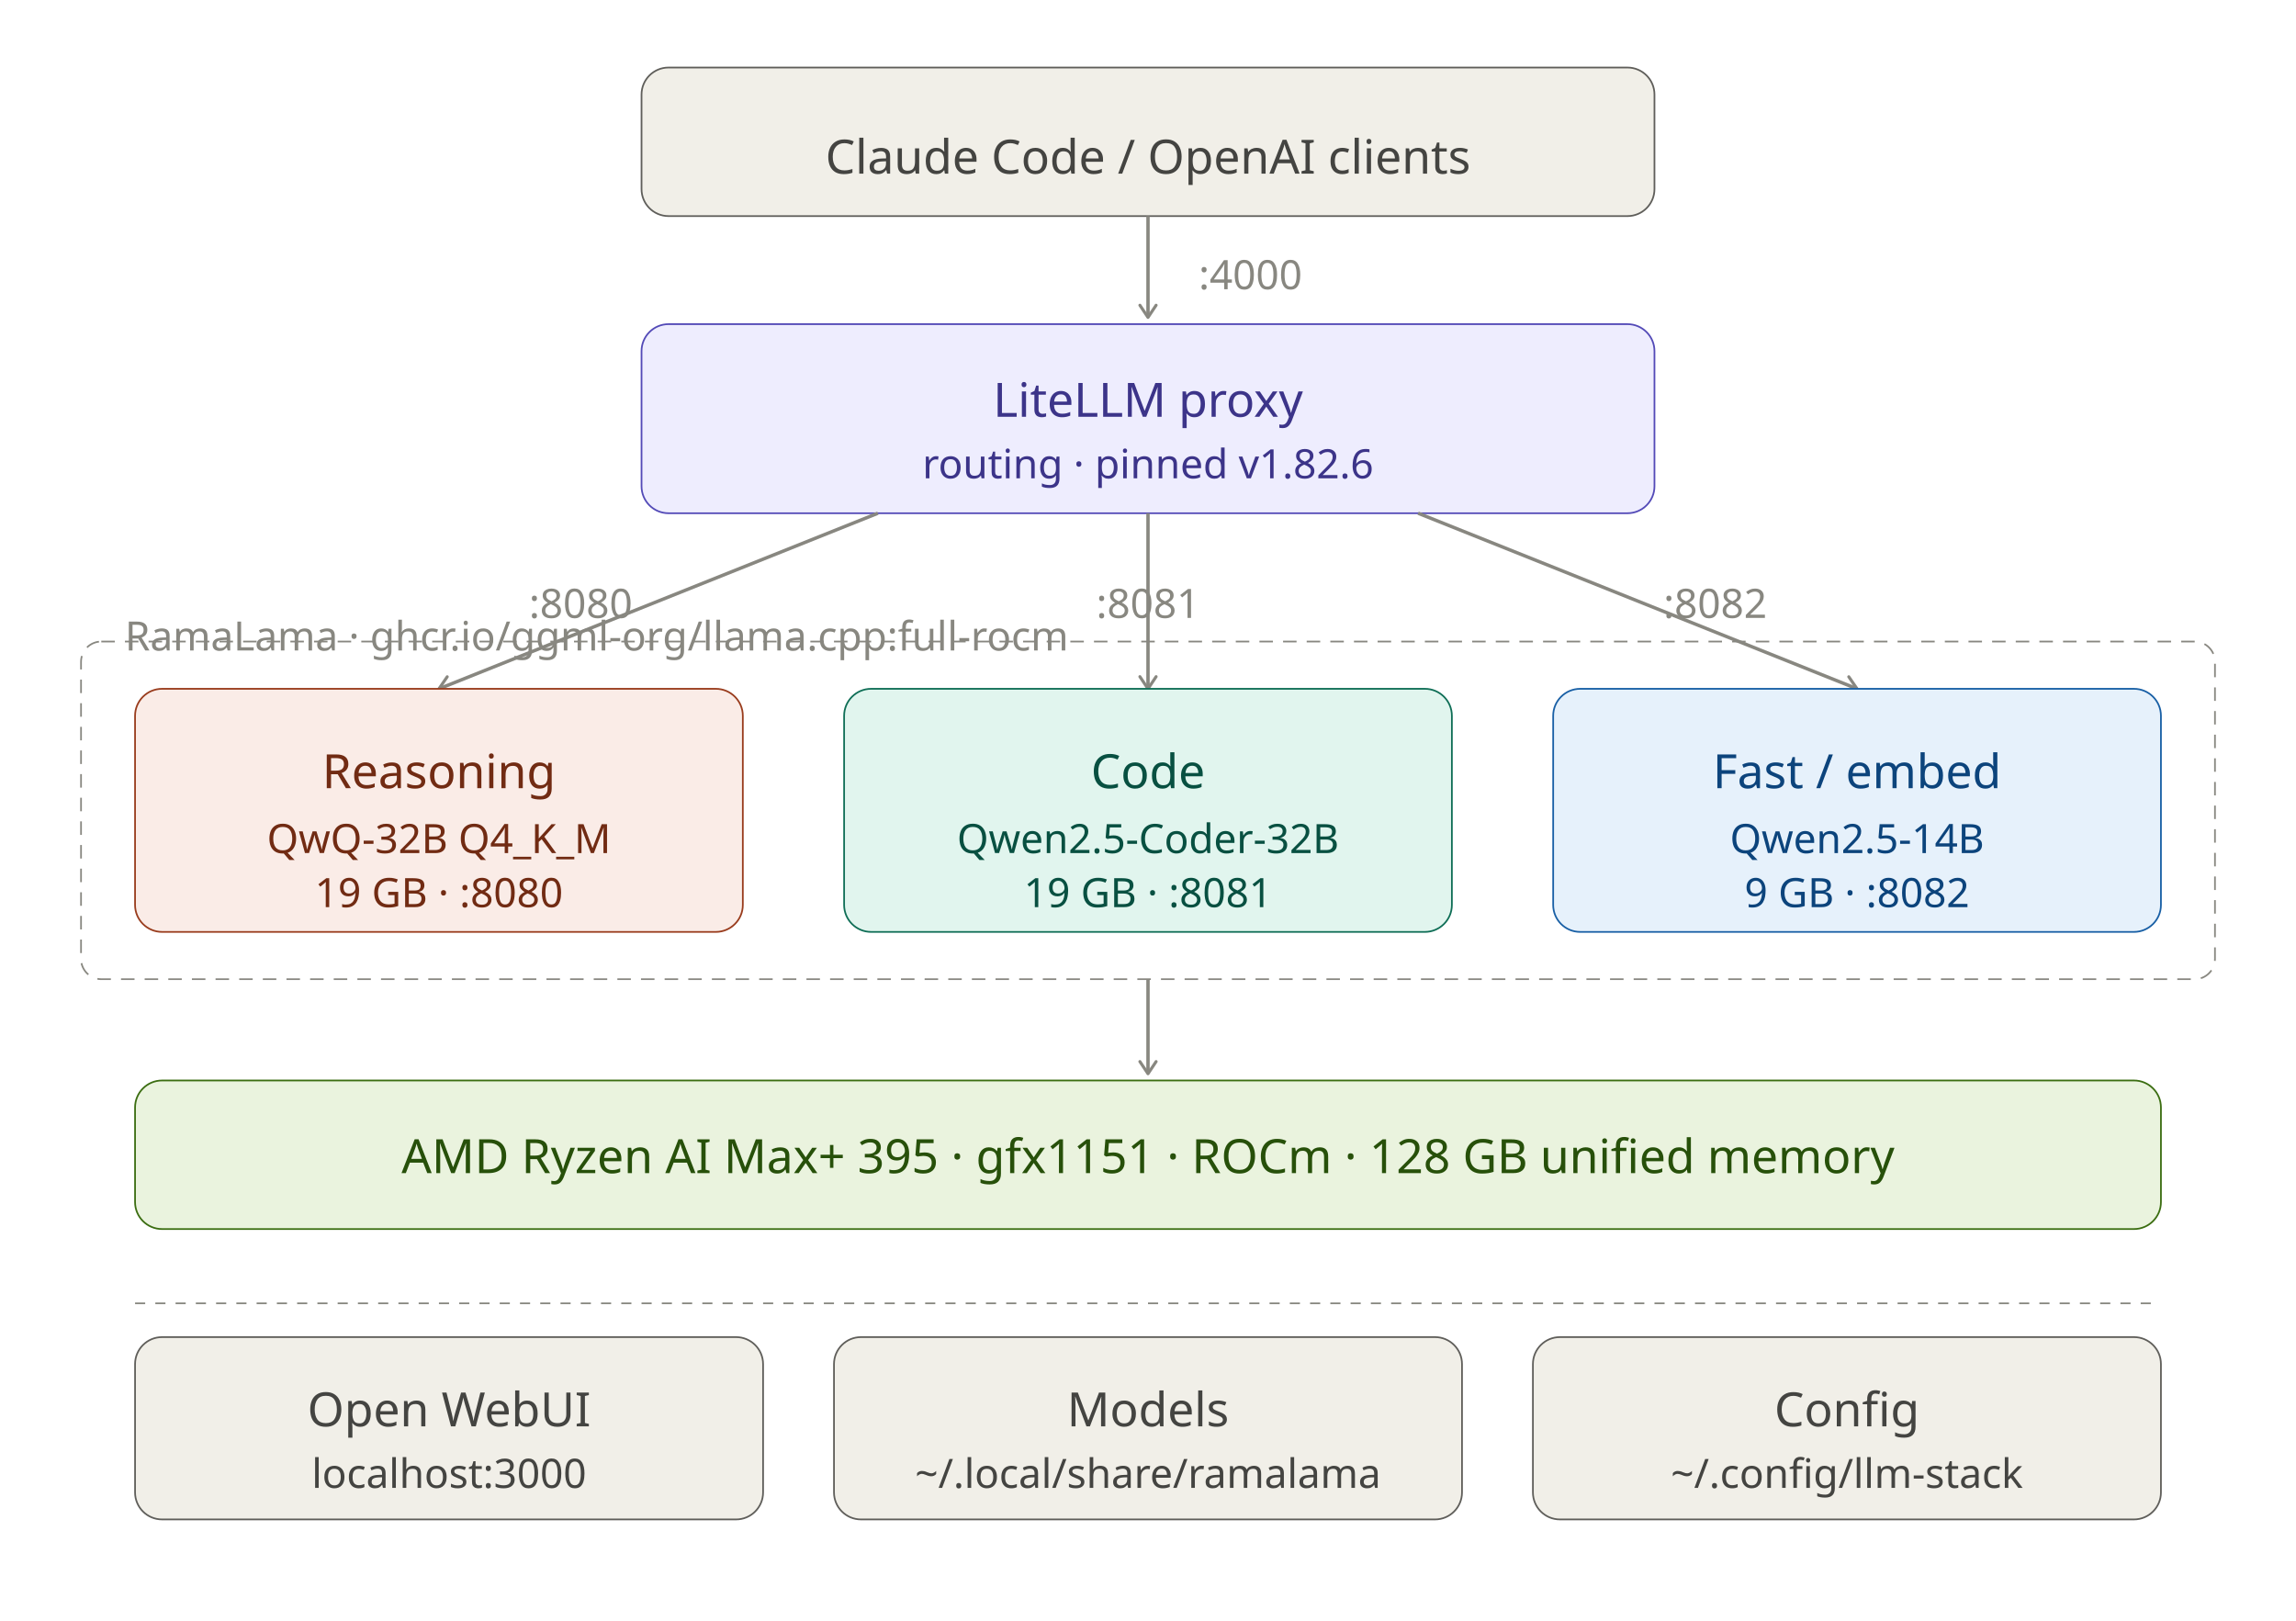
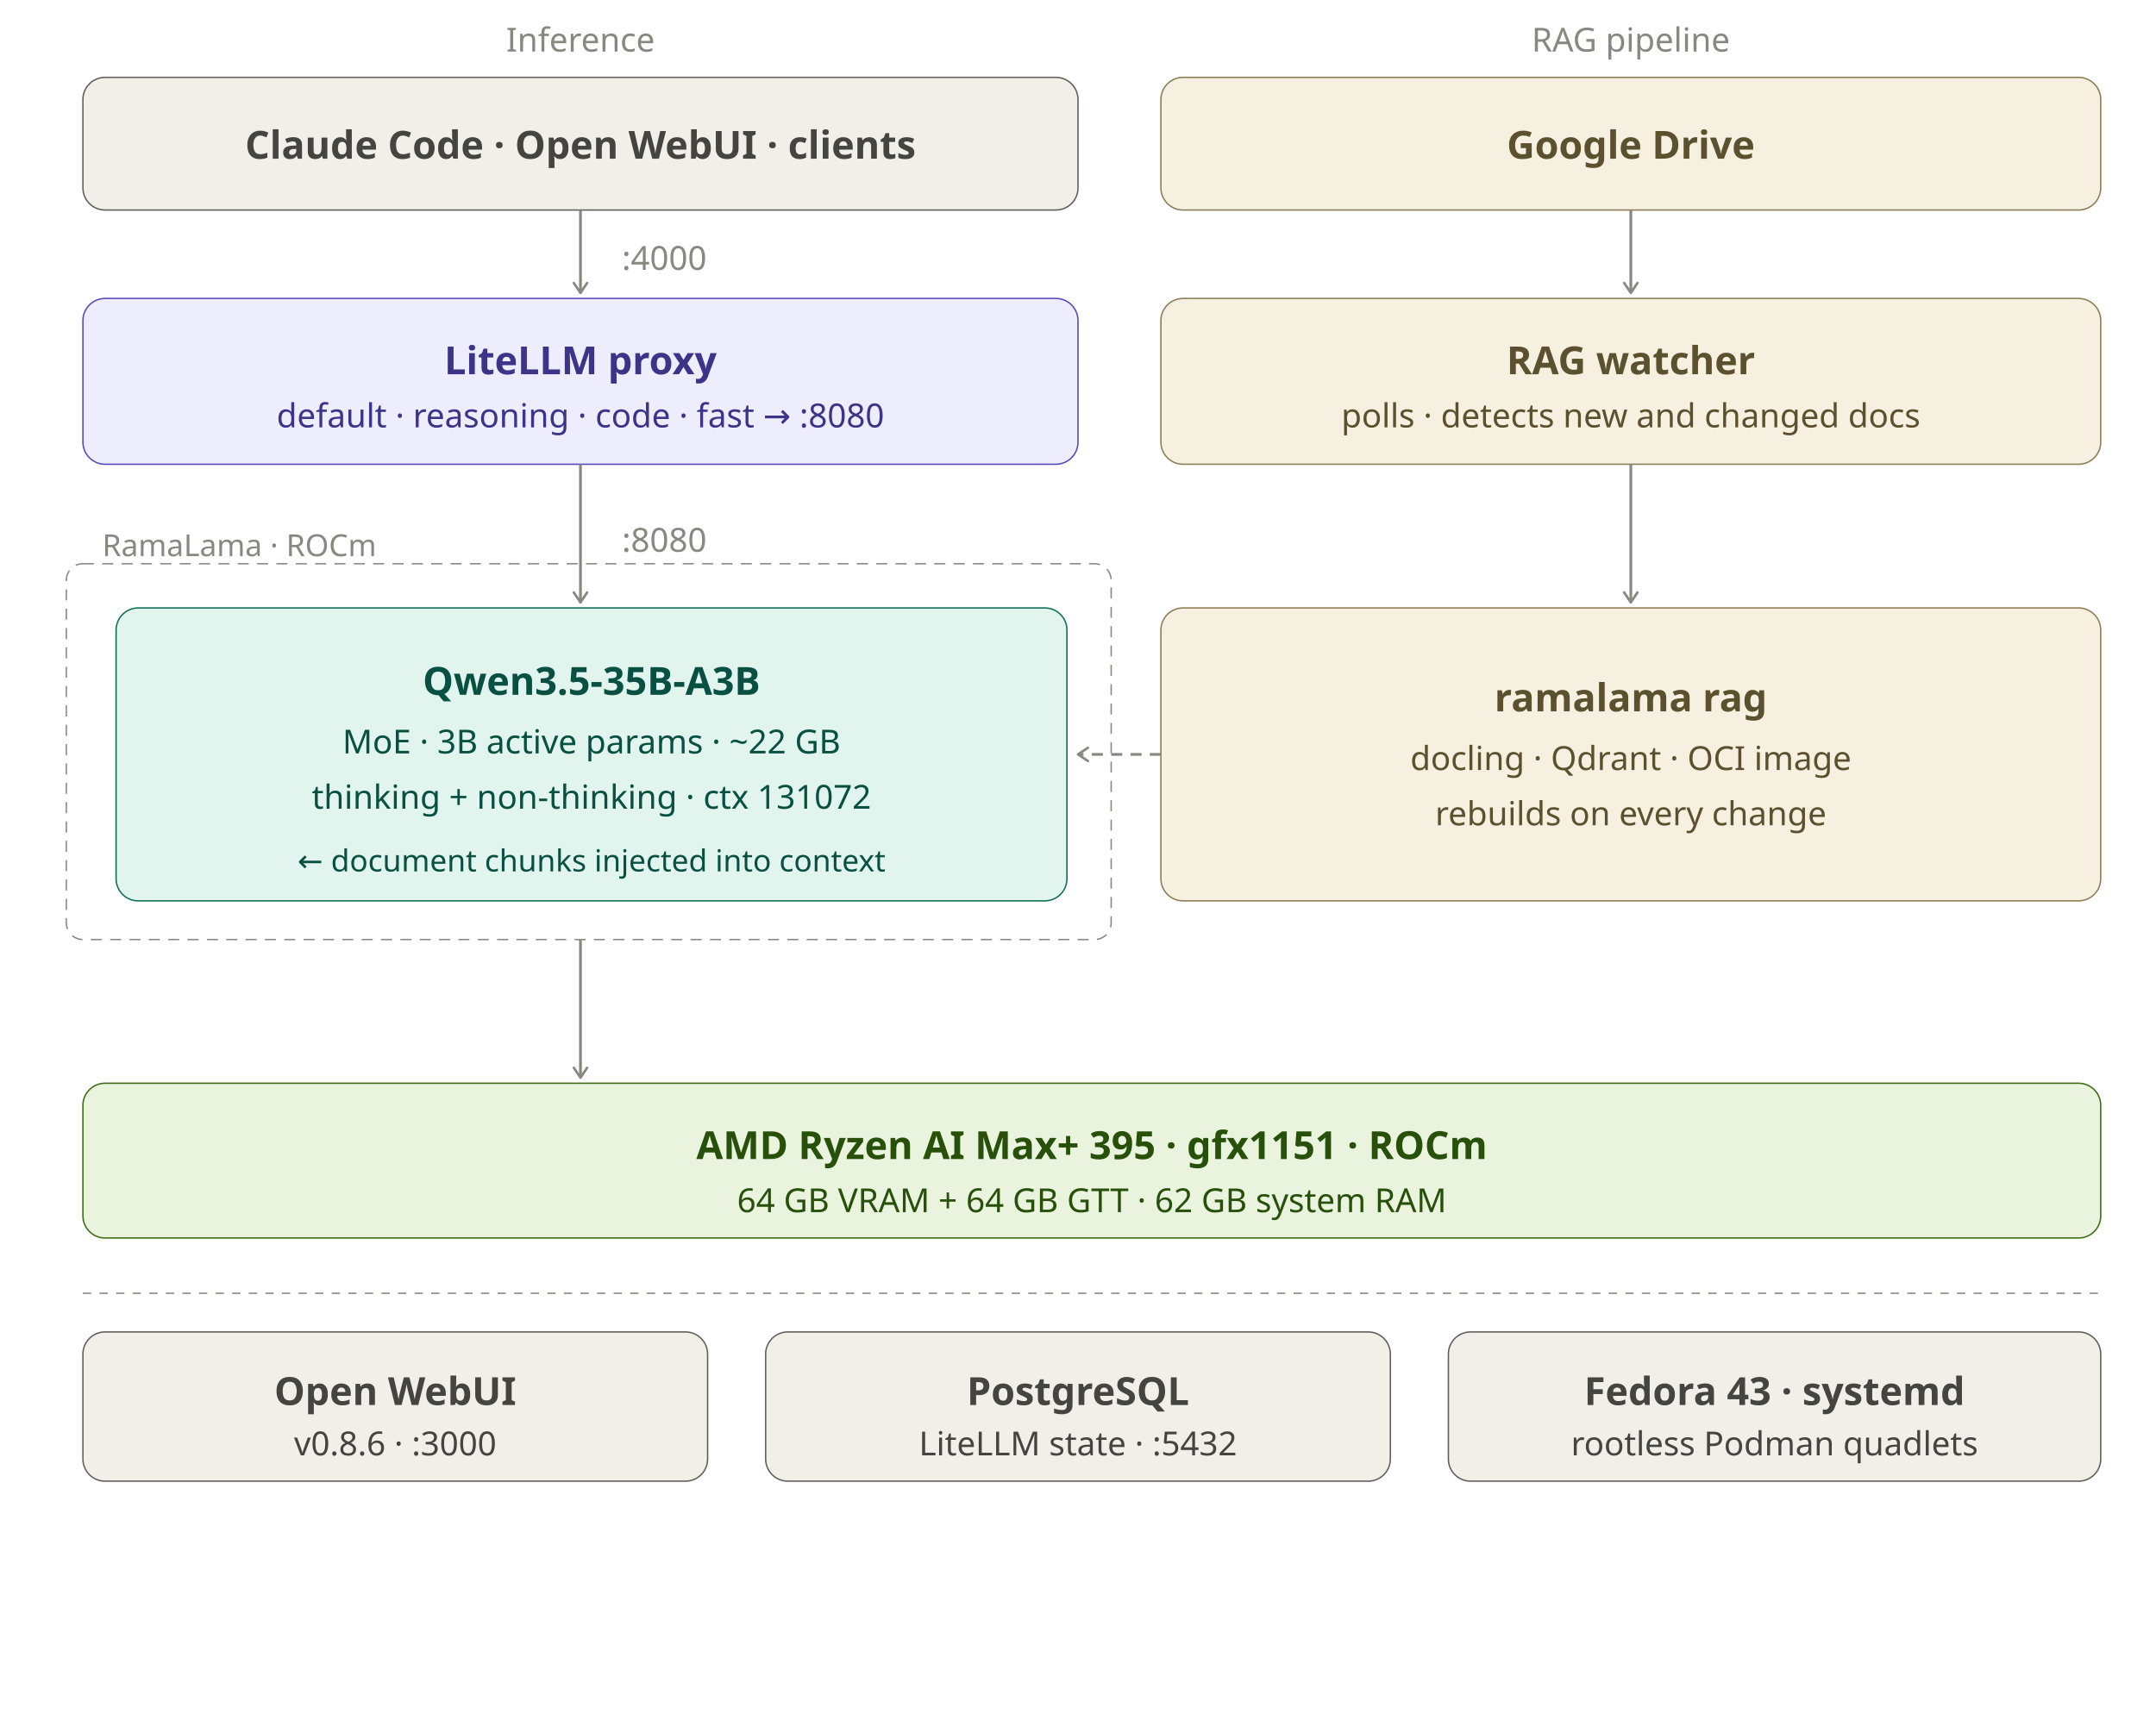
- <svg xmlns="http://www.w3.org/2000/svg" width="100%" viewBox="0 0 680 480" style="font-family:system-ui,sans-serif;background:transparent">
+ <svg xmlns="http://www.w3.org/2000/svg" width="100%" viewBox="0 0 780 620" style="font-family:system-ui,sans-serif;background:transparent">
  <defs>
    <marker id="arrow" viewBox="0 0 10 10" refX="8" refY="5" markerWidth="6" markerHeight="6" orient="auto-start-reverse">
      <path d="M2 1L8 5L2 9" fill="none" stroke="context-stroke" stroke-width="1.5" stroke-linecap="round" stroke-linejoin="round" />
    </marker>
+     <marker id="arrow-dash" viewBox="0 0 10 10" refX="8" refY="5" markerWidth="6" markerHeight="6" orient="auto-start-reverse">
+       <path d="M2 1L8 5L2 9" fill="none" stroke="#888780" stroke-width="1.5" stroke-linecap="round" stroke-linejoin="round" />
+     </marker>
    <style>
    text { fill: #2C2C2A; }
-     .th  { font-size:14px; font-weight:500; }
+     .th  { font-size:14px; font-weight:600; }
    .ts  { font-size:12px; font-weight:400; }
-     .c-gray-fill   { fill:#F1EFE8; stroke:#5F5E5A; }
-     .c-purple-fill { fill:#EEEDFE; stroke:#534AB7; }
-     .c-coral-fill  { fill:#FAECE7; stroke:#993C1D; }
-     .c-teal-fill   { fill:#E1F5EE; stroke:#0F6E56; }
-     .c-blue-fill   { fill:#E6F1FB; stroke:#185FA5; }
-     .c-green-fill  { fill:#EAF3DE; stroke:#3B6D11; }
-     .c-gray-text   { fill:#444441; }
-     .c-purple-text { fill:#3C3489; }
-     .c-coral-text  { fill:#712B13; }
-     .c-teal-text   { fill:#085041; }
-     .c-blue-text   { fill:#0C447C; }
-     .c-green-text  { fill:#27500A; }
-     .muted         { fill:#888780; }
+     .tl  { font-size:11px; font-weight:400; }
+     .c-gray-fill    { fill:#F1EFE8; stroke:#5F5E5A; }
+     .c-purple-fill  { fill:#EEEDFE; stroke:#534AB7; }
+     .c-teal-fill    { fill:#E1F5EE; stroke:#0F6E56; }
+     .c-green-fill   { fill:#EAF3DE; stroke:#3B6D11; }
+     .c-sand-fill    { fill:#F5F0E0; stroke:#8B7D56; }
+     .c-gray-text    { fill:#444441; }
+     .c-purple-text  { fill:#3C3489; }
+     .c-teal-text    { fill:#085041; }
+     .c-green-text   { fill:#27500A; }
+     .c-sand-text    { fill:#5C512E; }
+     .muted          { fill:#888780; }
    @media (prefers-color-scheme:dark) {
-       text             { fill:#D3D1C7; }
-       .c-gray-fill     { fill:#444441; stroke:#B4B2A9; }
-       .c-purple-fill   { fill:#3C3489; stroke:#AFA9EC; }
-       .c-coral-fill    { fill:#712B13; stroke:#F0997B; }
-       .c-teal-fill     { fill:#085041; stroke:#5DCAA5; }
-       .c-blue-fill     { fill:#0C447C; stroke:#85B7EB; }
-       .c-green-fill    { fill:#27500A; stroke:#97C459; }
-       .c-gray-text     { fill:#D3D1C7; }
-       .c-purple-text   { fill:#CECBF6; }
-       .c-coral-text    { fill:#F5C4B3; }
-       .c-teal-text     { fill:#9FE1CB; }
-       .c-blue-text     { fill:#B5D4F4; }
-       .c-green-text    { fill:#C0DD97; }
-       .muted           { fill:#B4B2A9; }
+       text              { fill:#D3D1C7; }
+       .c-gray-fill      { fill:#444441; stroke:#B4B2A9; }
+       .c-purple-fill    { fill:#3C3489; stroke:#AFA9EC; }
+       .c-teal-fill      { fill:#085041; stroke:#5DCAA5; }
+       .c-green-fill     { fill:#27500A; stroke:#97C459; }
+       .c-sand-fill      { fill:#4A4328; stroke:#C4B882; }
+       .c-gray-text      { fill:#D3D1C7; }
+       .c-purple-text    { fill:#CECBF6; }
+       .c-teal-text      { fill:#9FE1CB; }
+       .c-green-text     { fill:#C0DD97; }
+       .c-sand-text      { fill:#D8CFA0; }
+       .muted            { fill:#B4B2A9; }
    }
  </style>
  </defs>
-   <rect x="190" y="20" width="300" height="44" rx="8" stroke-width="0.5" class="c-gray-fill" />
-   <text class="th c-gray-text" x="340" y="46" text-anchor="middle" dominant-baseline="central">Claude Code / OpenAI clients</text>
-   <line x1="340" y1="64" x2="340" y2="94" stroke="#888780" stroke-width="1" marker-end="url(#arrow)" />
-   <text class="ts muted" x="355" y="81" dominant-baseline="central">:4000</text>
-   <rect x="190" y="96" width="300" height="56" rx="8" stroke-width="0.5" class="c-purple-fill" />
-   <text class="th c-purple-text" x="340" y="118" text-anchor="middle" dominant-baseline="central">LiteLLM proxy</text>
-   <text class="ts c-purple-text" x="340" y="137" text-anchor="middle" dominant-baseline="central">routing · pinned v1.82.6</text>
-   <path d="M260 152 L130 204" fill="none" stroke="#888780" stroke-width="1" marker-end="url(#arrow)" />
-   <path d="M340 152 L340 204" fill="none" stroke="#888780" stroke-width="1" marker-end="url(#arrow)" />
-   <path d="M420 152 L550 204" fill="none" stroke="#888780" stroke-width="1" marker-end="url(#arrow)" />
-   <text class="ts muted" x="172" y="183" text-anchor="middle">:8080</text>
-   <text class="ts muted" x="340" y="183" text-anchor="middle">:8081</text>
-   <text class="ts muted" x="508" y="183" text-anchor="middle">:8082</text>
-   <rect x="24" y="190" width="632" height="100" rx="6" fill="none" stroke-dasharray="4 3" stroke-width="0.5" stroke="#888780" />
-   <text class="ts muted" x="37" y="188" dominant-baseline="central">RamaLama · ghcr.io/ggml-org/llama.cpp:full-rocm</text>
-   <rect x="40" y="204" width="180" height="72" rx="8" stroke-width="0.5" class="c-coral-fill" />
-   <text class="th c-coral-text" x="130" y="228" text-anchor="middle" dominant-baseline="central">Reasoning</text>
-   <text class="ts c-coral-text" x="130" y="248" text-anchor="middle" dominant-baseline="central">QwQ-32B Q4_K_M</text>
-   <text class="ts c-coral-text" x="130" y="264" text-anchor="middle" dominant-baseline="central">19 GB · :8080</text>
-   <rect x="250" y="204" width="180" height="72" rx="8" stroke-width="0.5" class="c-teal-fill" />
-   <text class="th c-teal-text" x="340" y="228" text-anchor="middle" dominant-baseline="central">Code</text>
-   <text class="ts c-teal-text" x="340" y="248" text-anchor="middle" dominant-baseline="central">Qwen2.5-Coder-32B</text>
-   <text class="ts c-teal-text" x="340" y="264" text-anchor="middle" dominant-baseline="central">19 GB · :8081</text>
-   <rect x="460" y="204" width="180" height="72" rx="8" stroke-width="0.5" class="c-blue-fill" />
-   <text class="th c-blue-text" x="550" y="228" text-anchor="middle" dominant-baseline="central">Fast / embed</text>
-   <text class="ts c-blue-text" x="550" y="248" text-anchor="middle" dominant-baseline="central">Qwen2.5-14B</text>
-   <text class="ts c-blue-text" x="550" y="264" text-anchor="middle" dominant-baseline="central">9 GB · :8082</text>
-   <line x1="340" y1="290" x2="340" y2="318" stroke="#888780" stroke-width="1" marker-end="url(#arrow)" />
-   <rect x="40" y="320" width="600" height="44" rx="8" stroke-width="0.5" class="c-green-fill" />
-   <text class="th c-green-text" x="340" y="342" text-anchor="middle" dominant-baseline="central">AMD Ryzen AI Max+ 395 · gfx1151 · ROCm · 128 GB unified memory</text>
-   <line x1="40" y1="386" x2="640" y2="386" stroke-dasharray="3 3" stroke-width="0.5" stroke="#888780" />
-   <rect x="40" y="396" width="186" height="54" rx="8" stroke-width="0.5" class="c-gray-fill" />
-   <text class="th c-gray-text" x="133" y="417" text-anchor="middle" dominant-baseline="central">Open WebUI</text>
-   <text class="ts c-gray-text" x="133" y="436" text-anchor="middle" dominant-baseline="central">localhost:3000</text>
-   <rect x="247" y="396" width="186" height="54" rx="8" stroke-width="0.5" class="c-gray-fill" />
-   <text class="th c-gray-text" x="340" y="417" text-anchor="middle" dominant-baseline="central">Models</text>
-   <text class="ts c-gray-text" x="340" y="436" text-anchor="middle" dominant-baseline="central">~/.local/share/ramalama</text>
-   <rect x="454" y="396" width="186" height="54" rx="8" stroke-width="0.5" class="c-gray-fill" />
-   <text class="th c-gray-text" x="547" y="417" text-anchor="middle" dominant-baseline="central">Config</text>
-   <text class="ts c-gray-text" x="547" y="436" text-anchor="middle" dominant-baseline="central">~/.config/llm-stack</text>
+   <text class="ts muted" x="210" y="14" text-anchor="middle" dominant-baseline="central">Inference</text>
+   <text class="ts muted" x="590" y="14" text-anchor="middle" dominant-baseline="central">RAG pipeline</text>
+   <rect x="30" y="28" width="360" height="48" rx="8" stroke-width="0.5" class="c-gray-fill" />
+   <text class="th c-gray-text" x="210" y="52" text-anchor="middle" dominant-baseline="central">Claude Code · Open WebUI · clients</text>
+   <rect x="420" y="28" width="340" height="48" rx="8" stroke-width="0.5" class="c-sand-fill" />
+   <text class="th c-sand-text" x="590" y="52" text-anchor="middle" dominant-baseline="central">Google Drive</text>
+   <line x1="210" y1="76" x2="210" y2="106" stroke="#888780" stroke-width="1" marker-end="url(#arrow)" />
+   <text class="ts muted" x="225" y="93" dominant-baseline="central">:4000</text>
+   <line x1="590" y1="76" x2="590" y2="106" stroke="#888780" stroke-width="1" marker-end="url(#arrow)" />
+   <rect x="30" y="108" width="360" height="60" rx="8" stroke-width="0.5" class="c-purple-fill" />
+   <text class="th c-purple-text" x="210" y="130" text-anchor="middle" dominant-baseline="central">LiteLLM proxy</text>
+   <text class="ts c-purple-text" x="210" y="150" text-anchor="middle" dominant-baseline="central">default · reasoning · code · fast → :8080</text>
+   <rect x="420" y="108" width="340" height="60" rx="8" stroke-width="0.5" class="c-sand-fill" />
+   <text class="th c-sand-text" x="590" y="130" text-anchor="middle" dominant-baseline="central">RAG watcher</text>
+   <text class="ts c-sand-text" x="590" y="150" text-anchor="middle" dominant-baseline="central">polls · detects new and changed docs</text>
+   <line x1="210" y1="168" x2="210" y2="218" stroke="#888780" stroke-width="1" marker-end="url(#arrow)" />
+   <text class="ts muted" x="225" y="195" dominant-baseline="central">:8080</text>
+   <line x1="590" y1="168" x2="590" y2="218" stroke="#888780" stroke-width="1" marker-end="url(#arrow)" />
+   <rect x="24" y="204" width="378" height="136" rx="6" fill="none" stroke-dasharray="4 3" stroke-width="0.5" stroke="#888780" />
+   <text class="tl muted" x="37" y="197" dominant-baseline="central">RamaLama · ROCm</text>
+   <rect x="42" y="220" width="344" height="106" rx="8" stroke-width="0.5" class="c-teal-fill" />
+   <text class="th c-teal-text" x="214" y="246" text-anchor="middle" dominant-baseline="central">Qwen3.5-35B-A3B</text>
+   <text class="ts c-teal-text" x="214" y="268" text-anchor="middle" dominant-baseline="central">MoE · 3B active params · ~22 GB</text>
+   <text class="ts c-teal-text" x="214" y="288" text-anchor="middle" dominant-baseline="central">thinking + non-thinking · ctx 131072</text>
+   <text class="tl c-teal-text" x="214" y="310" text-anchor="middle" dominant-baseline="central">← document chunks injected into context</text>
+   <rect x="420" y="220" width="340" height="106" rx="8" stroke-width="0.5" class="c-sand-fill" />
+   <text class="th c-sand-text" x="590" y="252" text-anchor="middle" dominant-baseline="central">ramalama rag</text>
+   <text class="ts c-sand-text" x="590" y="274" text-anchor="middle" dominant-baseline="central">docling · Qdrant · OCI image</text>
+   <text class="ts c-sand-text" x="590" y="294" text-anchor="middle" dominant-baseline="central">rebuilds on every change</text>
+   <line x1="420" y1="273" x2="390" y2="273" stroke="#888780" stroke-width="1" stroke-dasharray="4 3" marker-end="url(#arrow-dash)" />
+   <line x1="210" y1="340" x2="210" y2="390" stroke="#888780" stroke-width="1" marker-end="url(#arrow)" />
+   <rect x="30" y="392" width="730" height="56" rx="8" stroke-width="0.5" class="c-green-fill" />
+   <text class="th c-green-text" x="395" y="414" text-anchor="middle" dominant-baseline="central">AMD Ryzen AI Max+ 395 · gfx1151 · ROCm</text>
+   <text class="ts c-green-text" x="395" y="434" text-anchor="middle" dominant-baseline="central">64 GB VRAM + 64 GB GTT · 62 GB system RAM</text>
+   <line x1="30" y1="468" x2="760" y2="468" stroke-dasharray="3 3" stroke-width="0.5" stroke="#888780" />
+   <rect x="30" y="482" width="226" height="54" rx="8" stroke-width="0.5" class="c-gray-fill" />
+   <text class="th c-gray-text" x="143" y="503" text-anchor="middle" dominant-baseline="central">Open WebUI</text>
+   <text class="ts c-gray-text" x="143" y="522" text-anchor="middle" dominant-baseline="central">v0.8.6 · :3000</text>
+   <rect x="277" y="482" width="226" height="54" rx="8" stroke-width="0.5" class="c-gray-fill" />
+   <text class="th c-gray-text" x="390" y="503" text-anchor="middle" dominant-baseline="central">PostgreSQL</text>
+   <text class="ts c-gray-text" x="390" y="522" text-anchor="middle" dominant-baseline="central">LiteLLM state · :5432</text>
+   <rect x="524" y="482" width="236" height="54" rx="8" stroke-width="0.5" class="c-gray-fill" />
+   <text class="th c-gray-text" x="642" y="503" text-anchor="middle" dominant-baseline="central">Fedora 43 · systemd</text>
+   <text class="ts c-gray-text" x="642" y="522" text-anchor="middle" dominant-baseline="central">rootless Podman quadlets</text>
</svg>
